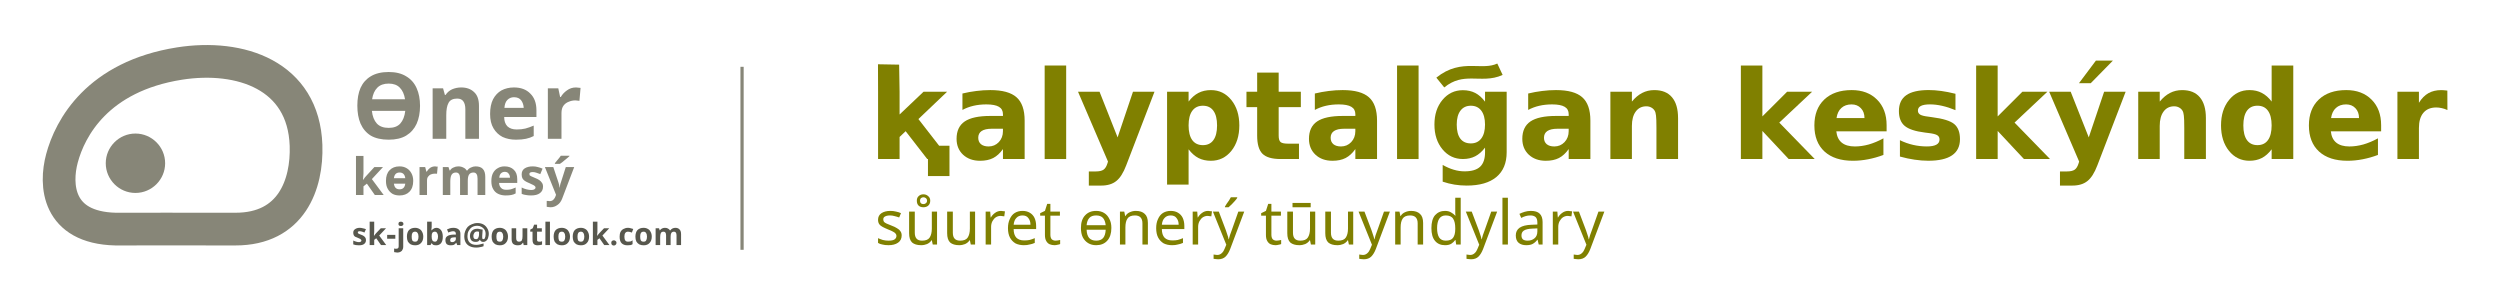
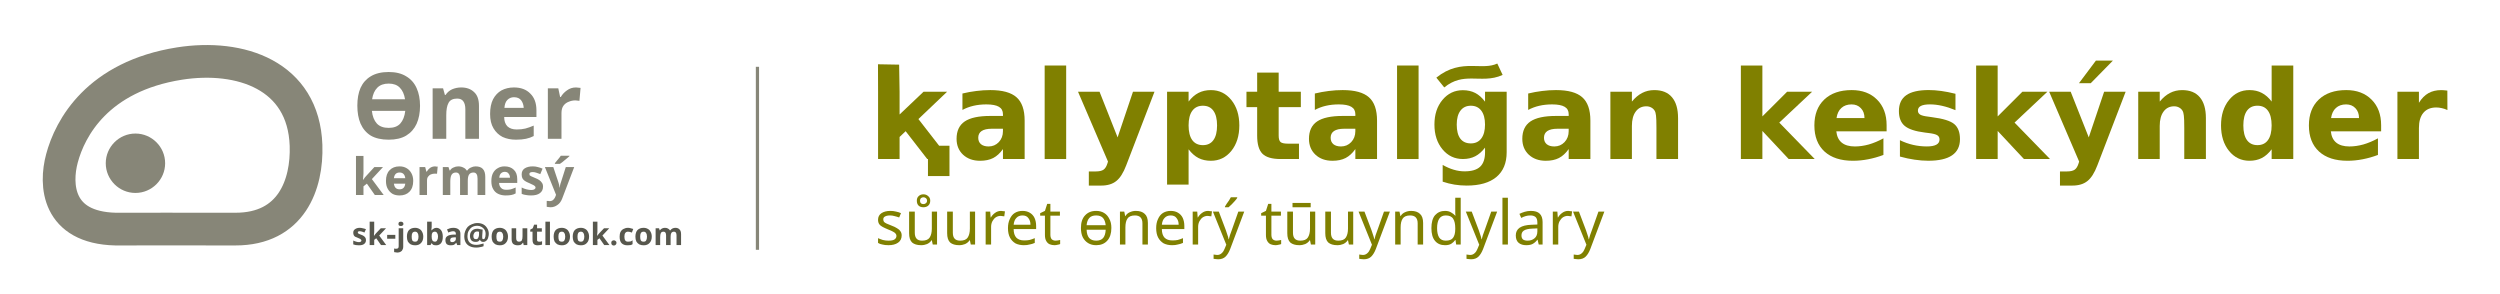
<svg xmlns="http://www.w3.org/2000/svg" width="650" height="76.358" viewBox="0 0 171.979 20.203" version="1.1" id="svg4436">
  <defs id="defs4433">
    <style type="text/css" id="style4624">
    .str0 {stroke:#6B470F;stroke-width:341.67;stroke-miterlimit:22.926}
    .fil0 {fill:none}
    .fil1 {fill:#6B470F}
   </style>
  </defs>
  <g id="layer1">
    <path d="m 12.351,4.371 c -5.65,0.892 -7.533,4.441 -8.089,6.522 -0.486,1.804 -0.347,4.768 3.687,4.867 1.309,0 5.115,-0.008 8.237,0 3.876,0.008 4.956,-3.093 4.867,-5.759 -0.17,-4.842 -4.527,-6.283 -8.703,-5.63 z" style="display:inline;fill:none;stroke:#878678;stroke-width:2.25;stroke-linecap:butt;stroke-linejoin:miter;stroke-dasharray:none;stroke-opacity:1" id="path982-7" />
    <path d="m 7.275,11.23 c 0,-1.124 0.918,-2.043 2.042,-2.043 1.124,0 2.043,0.918 2.043,2.043 0,1.124 -0.918,2.043 -2.043,2.043 -1.124,0 -2.042,-0.918 -2.042,-2.043 z" style="display:inline;fill:#878678;fill-opacity:1;fill-rule:evenodd;stroke-width:1.058" id="path984-5" />
    <text xml:space="preserve" style="font-style:normal;font-variant:normal;font-weight:normal;font-stretch:normal;font-size:12.7px;line-height:0;font-family:sans-serif;-inkscape-font-specification:sans-serif;display:inline;fill:#878678;fill-opacity:1;stroke:none;stroke-width:1.058;stroke-miterlimit:4;stroke-dasharray:none" x="24.207" y="9.544" id="text2286">
      <tspan style="font-style:normal;font-variant:normal;font-weight:bold;font-stretch:normal;font-size:6.35px;line-height:0.7;font-family:sans-serif;-inkscape-font-specification:'sans-serif Bold';fill:#878678;fill-opacity:1;stroke-width:1.058;stroke-miterlimit:4;stroke-dasharray:none" id="tspan56229" x="24.207" y="9.544">Өner</tspan>
      <tspan style="font-style:normal;font-variant:normal;font-weight:bold;font-stretch:normal;font-size:3.528px;line-height:0.6;font-family:sans-serif;-inkscape-font-specification:'sans-serif Bold';fill:#878678;fill-opacity:1;stroke-width:1.058;stroke-miterlimit:4;stroke-dasharray:none" id="tspan28353" x="24.207" y="13.416">kөrmesý</tspan>
      <tspan x="24.207" y="16.857" style="font-style:normal;font-variant:normal;font-weight:bold;font-stretch:normal;font-size:2.117px;line-height:0.3;font-family:sans-serif;-inkscape-font-specification:'sans-serif Bold';opacity:0.216;fill:#57574d;fill-opacity:1;stroke-width:1.058;stroke-miterlimit:4;stroke-dasharray:none" id="tspan2257">sk-joba@outlook.com</tspan>
    </text>
    <g id="Layer1063-5" transform="matrix(0.2645833,0,0,0.2645833,29.53372,-60.20745)">
      <path d="m 95.111,341.114 v 9.6 h 9.6 v -9.6 z" style="fill:#6b470f;fill-rule:evenodd;stroke:#ffcb00;stroke-width:0.567;stroke-linecap:butt;stroke-linejoin:miter;stroke-dasharray:none" id="path1115-0" />
      <path d="m 95.111,328.514 v 9.6 h 9.6 v -9.6 z" style="fill:#c6b93a;fill-rule:evenodd;stroke:#ffec00;stroke-width:0.567;stroke-linecap:butt;stroke-linejoin:miter;stroke-dasharray:none" id="path1117-8" />
      <path d="m 95.111,365.998 v 9.6 h 9.6 v -9.6 z" style="fill:#b1ad81;fill-rule:evenodd;stroke:#ffcb00;stroke-width:0.567;stroke-linecap:butt;stroke-linejoin:miter;stroke-dasharray:none" id="path1119-0" />
      <path d="m 95.111,353.665 v 9.6 h 9.6 v -9.6 z" style="fill:#878678;fill-rule:evenodd;stroke:#ffcb00;stroke-width:0.567;stroke-linecap:butt;stroke-linejoin:miter;stroke-dasharray:none" id="path1121-4" />
      <path d="m 95.007,316.666 v 9.6 h 9.6 v -9.6 z" style="fill:#57574d;fill-rule:evenodd;stroke:#ffcb00;stroke-width:0.567;stroke-linecap:butt;stroke-linejoin:miter;stroke-dasharray:none" id="path1123-1" />
    </g>
    <g aria-label="қalyptalgan keskýnder sүuret өnerý tүuyndylary" id="text2286-8" style="font-size:12.7px;line-height:0.4;-inkscape-font-specification:sans-serif;display:inline;fill:#878678;stroke-width:1.058">
      <path d="m 60.404,6.309 -0.006,-1.888 1.455,0.026 0.031,1.862 v 1.567 l 1.65,-1.567 h 1.621 l -1.976,1.881 1.426,1.836 h 0.711 v 0.914 1.17 h -1.48 v -1.17 h -0.05 L 62.301,9.025 61.884,9.422 v 1.517 h -1.48 z" style="font-weight:bold;font-size:8.467px;-inkscape-font-specification:'sans-serif Bold';fill:#808000" id="path76548" />
      <path d="m 68.226,8.856 q -0.463,0 -0.699,0.157 -0.232,0.157 -0.232,0.463 0,0.281 0.186,0.442 0.19,0.157 0.525,0.157 0.418,0 0.703,-0.298 0.285,-0.302 0.285,-0.752 V 8.856 Z m 2.261,-0.558 v 2.642 h -1.492 v -0.686 q -0.298,0.422 -0.67,0.616 -0.372,0.19 -0.905,0.19 -0.719,0 -1.17,-0.418 -0.446,-0.422 -0.446,-1.091 0,-0.814 0.558,-1.195 0.562,-0.38 1.761,-0.38 h 0.872 V 7.86 q 0,-0.351 -0.277,-0.513 -0.277,-0.165 -0.864,-0.165 -0.475,0 -0.885,0.095 -0.409,0.095 -0.761,0.285 v -1.129 q 0.475,-0.116 0.955,-0.174 0.48,-0.062 0.959,-0.062 1.253,0 1.807,0.496 0.558,0.492 0.558,1.604 z" style="font-weight:bold;font-size:8.467px;-inkscape-font-specification:'sans-serif Bold';fill:#808000" id="path76550" />
      <path d="M 71.864,4.507 H 73.344 v 6.433 h -1.48 z" style="font-weight:bold;font-size:8.467px;-inkscape-font-specification:'sans-serif Bold';fill:#808000" id="path76552" />
      <path d="m 74.158,6.309 h 1.48 l 1.244,3.142 1.058,-3.142 h 1.48 l -1.947,5.068 q -0.294,0.773 -0.686,1.079 -0.389,0.31 -1.029,0.31 h -0.856 v -0.972 h 0.463 q 0.376,0 0.546,-0.12 0.174,-0.12 0.269,-0.43 l 0.041,-0.128 z" style="font-weight:bold;font-size:8.467px;-inkscape-font-specification:'sans-serif Bold';fill:#808000" id="path76554" />
      <path d="m 81.765,10.27 v 2.431 H 80.285 V 6.309 h 1.48 v 0.678 q 0.306,-0.405 0.678,-0.595 0.372,-0.194 0.856,-0.194 0.856,0 1.406,0.682 0.55,0.678 0.55,1.749 0,1.071 -0.55,1.753 -0.55,0.678 -1.406,0.678 -0.484,0 -0.856,-0.19 -0.372,-0.194 -0.678,-0.599 z m 0.984,-2.997 q -0.475,0 -0.732,0.351 -0.252,0.347 -0.252,1.005 0,0.657 0.252,1.009 0.256,0.347 0.732,0.347 0.475,0 0.723,-0.347 0.252,-0.347 0.252,-1.009 0,-0.661 -0.252,-1.009 -0.248,-0.347 -0.723,-0.347 z" style="font-weight:bold;font-size:8.467px;-inkscape-font-specification:'sans-serif Bold';fill:#808000" id="path76556" />
      <path d="m 87.962,4.995 v 1.315 h 1.525 V 7.368 h -1.525 v 1.964 q 0,0.322 0.128,0.438 0.128,0.112 0.508,0.112 h 0.761 v 1.058 h -1.269 q -0.876,0 -1.244,-0.364 -0.364,-0.368 -0.364,-1.244 V 7.368 H 85.746 V 6.309 h 0.736 v -1.315 z" style="font-weight:bold;font-size:8.467px;-inkscape-font-specification:'sans-serif Bold';fill:#808000" id="path76558" />
      <path d="m 92.468,8.856 q -0.463,0 -0.699,0.157 -0.232,0.157 -0.232,0.463 0,0.281 0.186,0.442 0.19,0.157 0.525,0.157 0.418,0 0.703,-0.298 0.285,-0.302 0.285,-0.752 V 8.856 Z m 2.261,-0.558 v 2.642 h -1.492 v -0.686 q -0.298,0.422 -0.67,0.616 -0.372,0.19 -0.905,0.19 -0.719,0 -1.17,-0.418 -0.446,-0.422 -0.446,-1.091 0,-0.814 0.558,-1.195 0.562,-0.38 1.761,-0.38 h 0.872 V 7.86 q 0,-0.351 -0.277,-0.513 -0.277,-0.165 -0.864,-0.165 -0.475,0 -0.885,0.095 -0.409,0.095 -0.761,0.285 v -1.129 q 0.475,-0.116 0.955,-0.174 0.48,-0.062 0.959,-0.062 1.253,0 1.807,0.496 0.558,0.492 0.558,1.604 z" style="font-weight:bold;font-size:8.467px;-inkscape-font-specification:'sans-serif Bold';fill:#808000" id="path76560" />
      <path d="m 96.106,4.507 h 1.48 v 6.433 h -1.48 z" style="font-weight:bold;font-size:8.467px;-inkscape-font-specification:'sans-serif Bold';fill:#808000" id="path76562" />
      <path d="m 102.158,10.154 q -0.306,0.405 -0.674,0.595 -0.368,0.19 -0.852,0.19 -0.847,0 -1.401,-0.666 -0.554,-0.67 -0.554,-1.703 0,-1.038 0.554,-1.699 0.554,-0.666 1.401,-0.666 0.484,0 0.852,0.19 0.368,0.19 0.674,0.599 V 6.309 h 1.488 v 4.163 q 0,1.116 -0.707,1.703 -0.703,0.591 -2.042,0.591 -0.434,0 -0.839,-0.066 -0.405,-0.066 -0.814,-0.203 v -1.153 q 0.389,0.223 0.761,0.331 0.372,0.112 0.748,0.112 0.728,0 1.067,-0.318 0.339,-0.318 0.339,-0.996 z m -0.976,-2.881 q -0.459,0 -0.715,0.339 -0.256,0.339 -0.256,0.959 0,0.637 0.248,0.967 0.248,0.327 0.723,0.327 0.463,0 0.719,-0.339 0.256,-0.339 0.256,-0.955 0,-0.62 -0.256,-0.959 -0.256,-0.339 -0.719,-0.339 z" style="font-weight:bold;font-size:8.467px;-inkscape-font-specification:'sans-serif Bold';fill:#808000" id="path76564" />
      <path d="m 107.144,8.856 q -0.463,0 -0.699,0.157 -0.232,0.157 -0.232,0.463 0,0.281 0.186,0.442 0.19,0.157 0.525,0.157 0.418,0 0.703,-0.298 0.285,-0.302 0.285,-0.752 V 8.856 Z m 2.261,-0.558 v 2.642 h -1.492 v -0.686 q -0.298,0.422 -0.67,0.616 -0.372,0.19 -0.905,0.19 -0.719,0 -1.17,-0.418 -0.446,-0.422 -0.446,-1.091 0,-0.814 0.558,-1.195 0.562,-0.38 1.761,-0.38 h 0.872 V 7.86 q 0,-0.351 -0.277,-0.513 -0.277,-0.165 -0.864,-0.165 -0.475,0 -0.885,0.095 -0.409,0.095 -0.761,0.285 v -1.129 q 0.475,-0.116 0.955,-0.174 0.48,-0.062 0.959,-0.062 1.253,0 1.807,0.496 0.558,0.492 0.558,1.604 z" style="font-weight:bold;font-size:8.467px;-inkscape-font-specification:'sans-serif Bold';fill:#808000" id="path76566" />
      <path d="m 115.437,8.12 v 2.819 h -1.488 V 10.481 8.781 q 0,-0.599 -0.029,-0.827 -0.025,-0.227 -0.091,-0.335 -0.087,-0.145 -0.236,-0.223 -0.149,-0.083 -0.339,-0.083 -0.463,0 -0.728,0.36 -0.265,0.356 -0.265,0.988 v 2.278 h -1.48 V 6.309 h 1.48 v 0.678 q 0.335,-0.405 0.711,-0.595 0.376,-0.194 0.831,-0.194 0.802,0 1.215,0.492 0.418,0.492 0.418,1.43 z" style="font-weight:bold;font-size:8.467px;-inkscape-font-specification:'sans-serif Bold';fill:#808000" id="path76568" />
      <path d="m 119.757,4.507 h 1.48 V 8.008 l 1.703,-1.699 h 1.72 l -2.261,2.125 2.439,2.505 h -1.794 l -1.807,-1.931 v 1.931 h -1.48 z" style="font-weight:bold;font-size:8.467px;-inkscape-font-specification:'sans-serif Bold';fill:#808000" id="path76570" />
      <path d="m 129.783,8.612 v 0.422 h -3.46 q 0.054,0.521 0.376,0.781 0.322,0.26 0.901,0.26 0.467,0 0.955,-0.136 0.492,-0.141 1.009,-0.422 v 1.141 q -0.525,0.198 -1.05,0.298 -0.525,0.103 -1.05,0.103 -1.257,0 -1.955,-0.637 -0.695,-0.641 -0.695,-1.794 0,-1.133 0.682,-1.782 0.686,-0.649 1.885,-0.649 1.091,0 1.745,0.657 0.657,0.657 0.657,1.757 z M 128.261,8.12 q 0,-0.422 -0.248,-0.678 -0.244,-0.26 -0.641,-0.26 -0.43,0 -0.699,0.244 -0.269,0.24 -0.335,0.695 z" style="font-weight:bold;font-size:8.467px;-inkscape-font-specification:'sans-serif Bold';fill:#808000" id="path76572" />
      <path d="m 134.52,6.454 v 1.124 q -0.475,-0.198 -0.918,-0.298 -0.442,-0.099 -0.835,-0.099 -0.422,0 -0.628,0.107 -0.203,0.103 -0.203,0.322 0,0.178 0.153,0.273 0.157,0.095 0.558,0.141 l 0.26,0.037 q 1.137,0.145 1.53,0.475 0.393,0.331 0.393,1.038 0,0.74 -0.546,1.112 -0.546,0.372 -1.629,0.372 -0.459,0 -0.951,-0.074 -0.488,-0.07 -1.005,-0.215 V 9.645 q 0.442,0.215 0.905,0.322 0.467,0.107 0.947,0.107 0.434,0 0.653,-0.12 0.219,-0.12 0.219,-0.356 0,-0.198 -0.153,-0.294 -0.149,-0.099 -0.599,-0.153 l -0.26,-0.033 q -0.988,-0.124 -1.385,-0.459 -0.397,-0.335 -0.397,-1.017 0,-0.736 0.504,-1.091 0.504,-0.356 1.546,-0.356 0.409,0 0.86,0.062 0.451,0.062 0.98,0.194 z" style="font-weight:bold;font-size:8.467px;-inkscape-font-specification:'sans-serif Bold';fill:#808000" id="path76574" />
      <path d="m 135.942,4.507 h 1.48 V 8.008 l 1.703,-1.699 h 1.72 l -2.261,2.125 2.439,2.505 h -1.794 L 137.423,9.009 v 1.931 h -1.48 z" style="font-weight:bold;font-size:8.467px;-inkscape-font-specification:'sans-serif Bold';fill:#808000" id="path76576" />
      <path d="m 140.965,6.309 h 1.48 l 1.244,3.142 1.058,-3.142 h 1.48 l -1.947,5.068 q -0.294,0.773 -0.686,1.079 -0.389,0.31 -1.029,0.31 h -0.856 v -0.972 h 0.463 q 0.376,0 0.546,-0.12 0.174,-0.12 0.269,-0.43 l 0.041,-0.128 z m 3.216,-2.141 h 1.17 l -1.525,1.554 h -0.81 z" style="font-weight:bold;font-size:8.467px;-inkscape-font-specification:'sans-serif Bold';fill:#808000" id="path76578" />
      <path d="m 151.747,8.12 v 2.819 h -1.488 V 10.481 8.781 q 0,-0.599 -0.029,-0.827 -0.025,-0.227 -0.091,-0.335 -0.087,-0.145 -0.236,-0.223 -0.149,-0.083 -0.339,-0.083 -0.463,0 -0.728,0.36 -0.265,0.356 -0.265,0.988 V 10.939 H 147.092 V 6.309 h 1.48 v 0.678 q 0.335,-0.405 0.711,-0.595 0.376,-0.194 0.831,-0.194 0.802,0 1.215,0.492 0.418,0.492 0.418,1.43 z" style="font-weight:bold;font-size:8.467px;-inkscape-font-specification:'sans-serif Bold';fill:#808000" id="path76580" />
      <path d="M 156.27,6.987 V 4.507 h 1.488 v 6.433 h -1.488 v -0.67 q -0.306,0.409 -0.674,0.599 -0.368,0.19 -0.852,0.19 -0.856,0 -1.406,-0.678 -0.55,-0.682 -0.55,-1.753 0,-1.071 0.55,-1.749 0.55,-0.682 1.406,-0.682 0.48,0 0.848,0.194 0.372,0.19 0.678,0.595 z m -0.976,2.997 q 0.475,0 0.723,-0.347 0.252,-0.347 0.252,-1.009 0,-0.661 -0.252,-1.009 -0.248,-0.347 -0.723,-0.347 -0.471,0 -0.723,0.347 -0.248,0.347 -0.248,1.009 0,0.661 0.248,1.009 0.252,0.347 0.723,0.347 z" style="font-weight:bold;font-size:8.467px;-inkscape-font-specification:'sans-serif Bold';fill:#808000" id="path76582" />
      <path d="m 163.802,8.612 v 0.422 h -3.46 q 0.054,0.521 0.376,0.781 0.322,0.26 0.901,0.26 0.467,0 0.955,-0.136 0.492,-0.141 1.009,-0.422 v 1.141 q -0.525,0.198 -1.05,0.298 -0.525,0.103 -1.05,0.103 -1.257,0 -1.955,-0.637 -0.695,-0.641 -0.695,-1.794 0,-1.133 0.682,-1.782 0.686,-0.649 1.885,-0.649 1.091,0 1.745,0.657 0.657,0.657 0.657,1.757 z m -1.521,-0.492 q 0,-0.422 -0.248,-0.678 -0.244,-0.26 -0.641,-0.26 -0.43,0 -0.699,0.244 -0.269,0.24 -0.335,0.695 z" style="font-weight:bold;font-size:8.467px;-inkscape-font-specification:'sans-serif Bold';fill:#808000" id="path76584" />
      <path d="m 168.362,7.57 q -0.194,-0.091 -0.389,-0.132 -0.19,-0.045 -0.384,-0.045 -0.571,0 -0.881,0.368 -0.306,0.364 -0.306,1.046 v 2.133 h -1.48 V 6.309 h 1.48 v 0.761 q 0.285,-0.455 0.653,-0.661 0.372,-0.211 0.889,-0.211 0.074,0 0.161,0.008 0.087,0.004 0.252,0.025 z" style="font-weight:bold;font-size:8.467px;-inkscape-font-specification:'sans-serif Bold';fill:#808000" id="path76586" />
    </g>
-     <path style="fill:none;stroke:#878678;stroke-width:0.222px;stroke-linecap:butt;stroke-linejoin:miter;stroke-opacity:1" d="m 51.047,4.597 c 0,12.459 0,12.589 0,12.589" id="path111900" />
+     <path style="fill:none;stroke:#878678;stroke-width:0.222px;stroke-linecap:butt;stroke-linejoin:miter;stroke-opacity:1" d="m 52.106,4.597 c 0,12.459 0,12.589 0,12.589" id="path111900" />
    <path style="fill:none;stroke:#808000;stroke-width:0.865;stroke-linecap:butt;stroke-linejoin:miter;stroke-miterlimit:4;stroke-dasharray:none;stroke-opacity:1" d="M 99.08,5.678 C 100.63,4.422 101.921,5.353 103.185,4.762 v 0" id="path8394" />
    <text xml:space="preserve" style="font-style:normal;font-variant:normal;font-weight:normal;font-stretch:normal;font-size:12.7px;line-height:0.4;font-family:sans-serif;-inkscape-font-specification:sans-serif;display:inline;opacity:1;fill:#878678;fill-opacity:1;stroke:none;stroke-width:1.058;stroke-miterlimit:4;stroke-dasharray:none" x="60.184" y="16.822" id="text2286-8-1">
      <tspan x="60.184" y="16.822" style="font-style:normal;font-variant:normal;font-weight:normal;font-stretch:normal;font-size:4.233px;font-family:sans-serif;-inkscape-font-specification:sans-serif;fill:#808000;fill-opacity:1;stroke-width:1.058;stroke-miterlimit:4;stroke-dasharray:none" id="tspan73232-0">sůuret өnerý tūuyndylary</tspan>
    </text>
  </g>
</svg>
